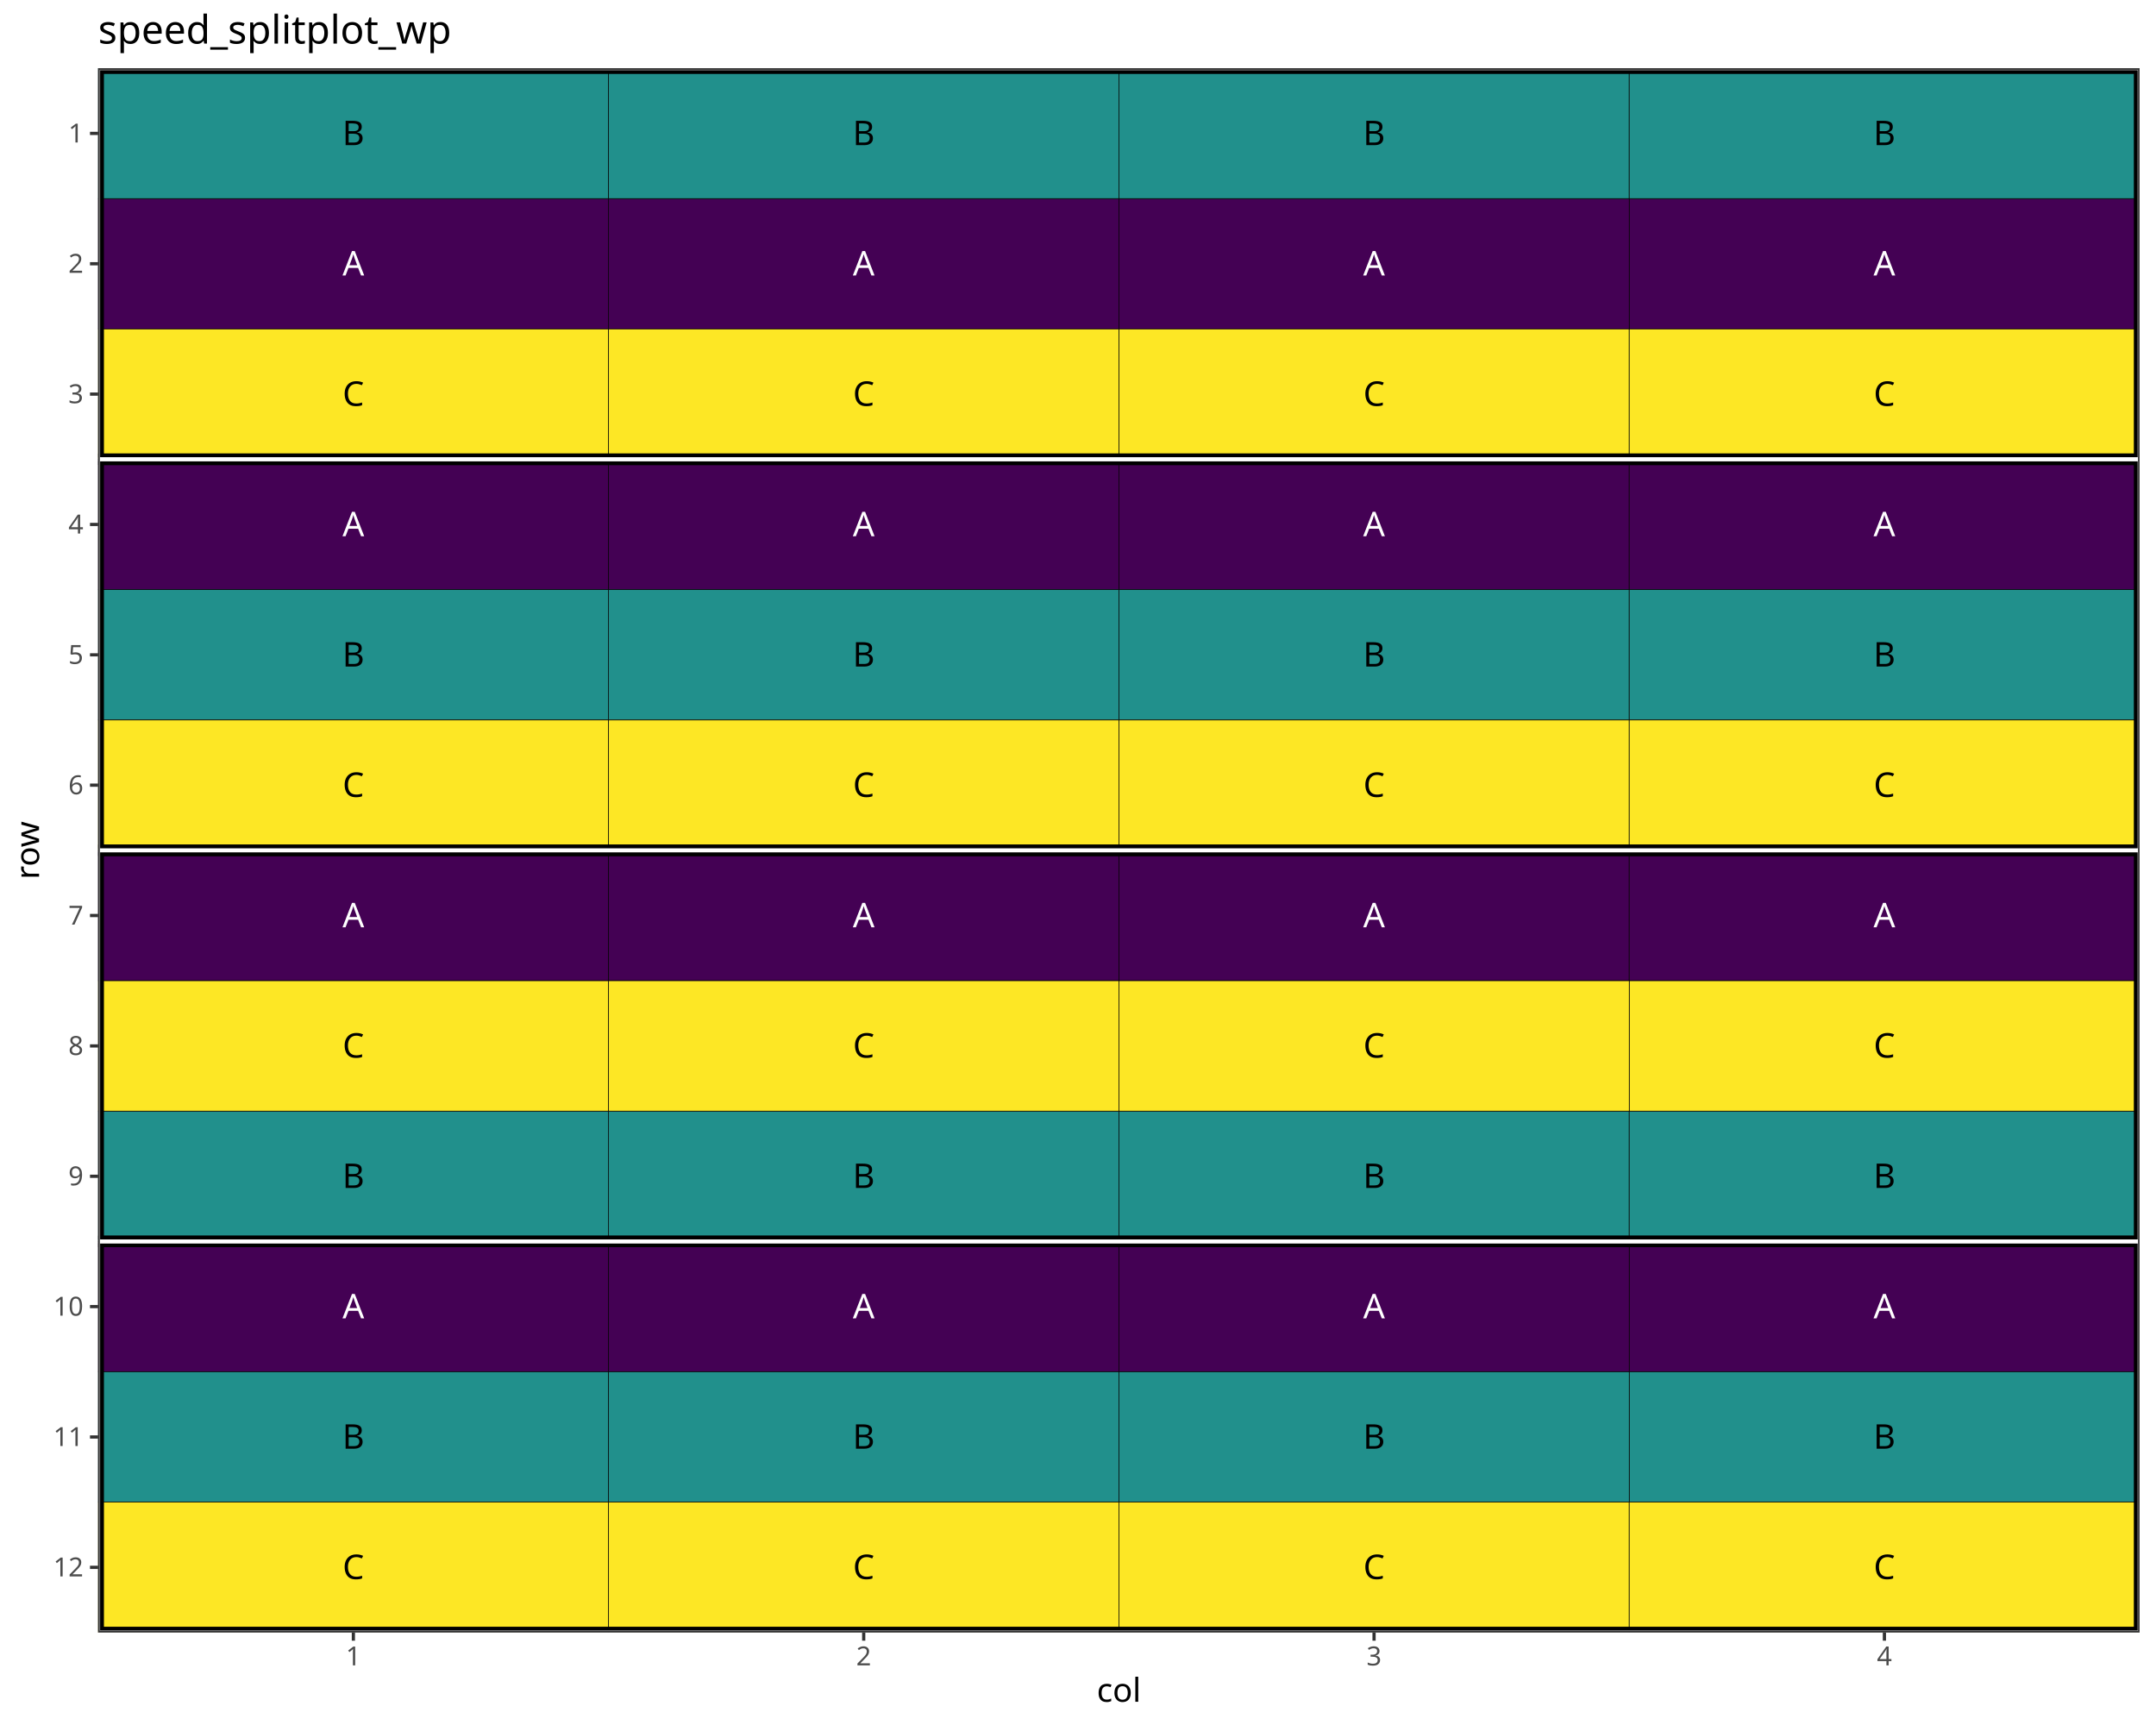
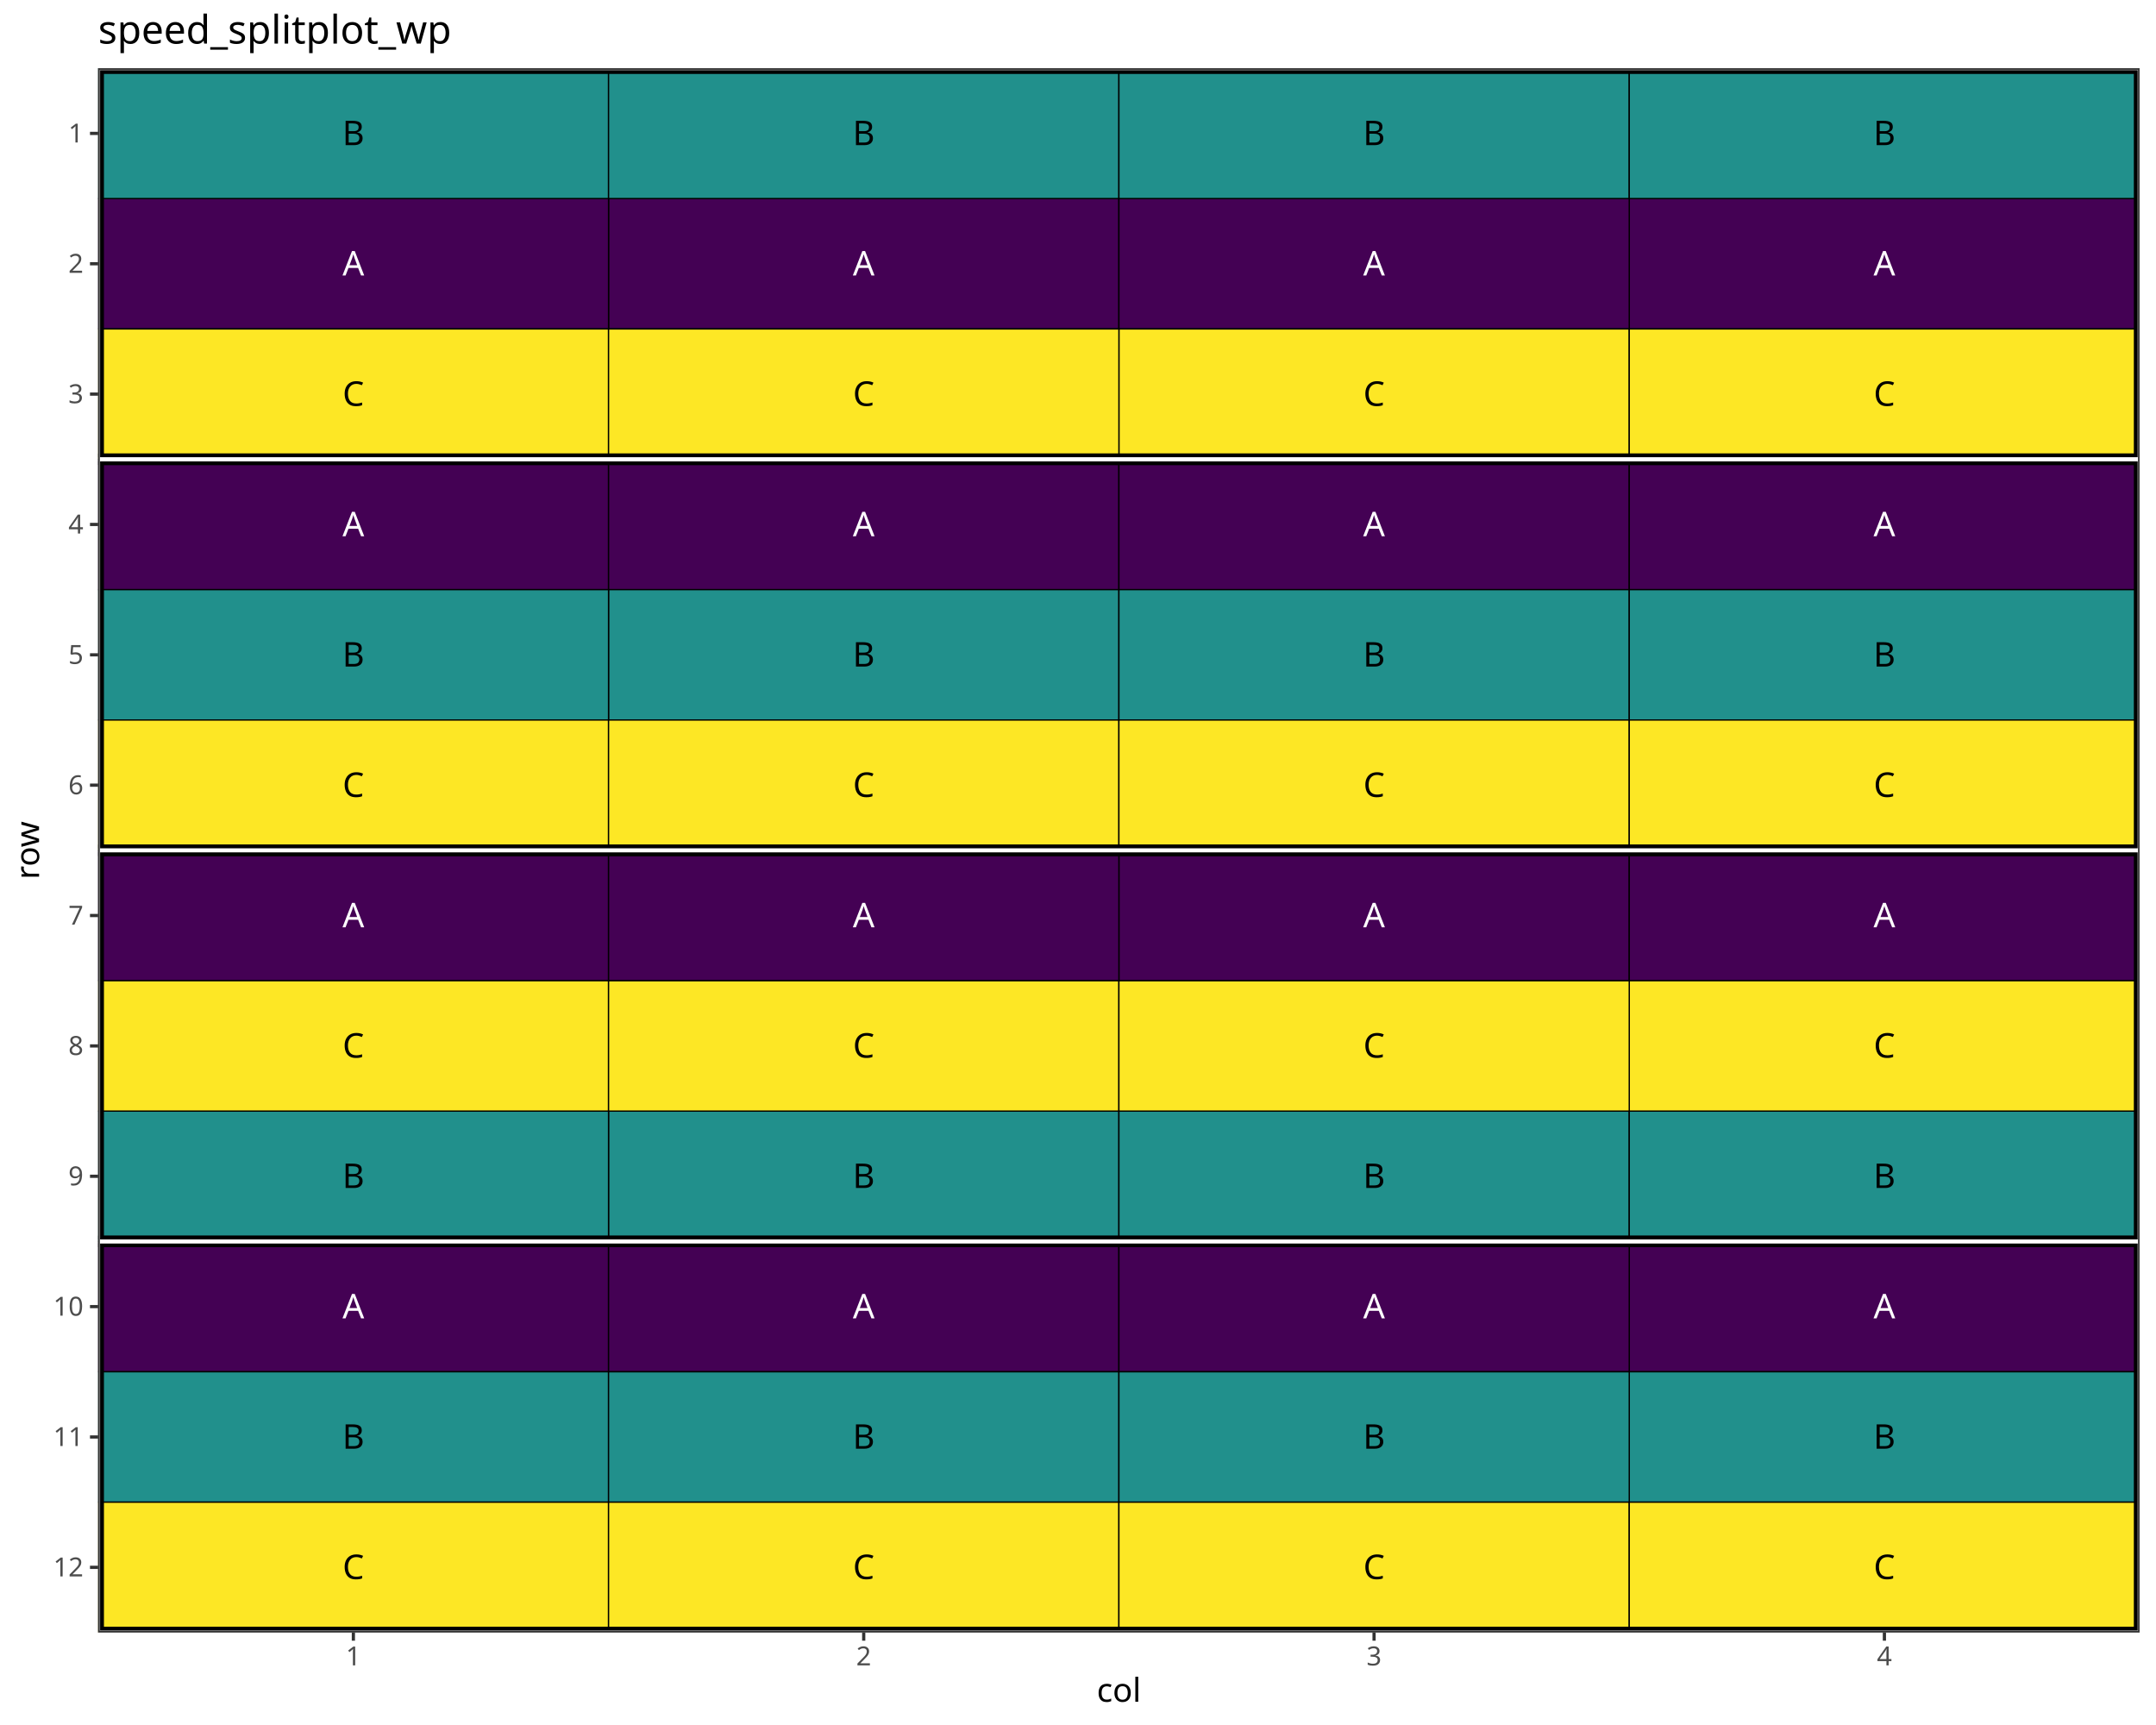
<svg xmlns="http://www.w3.org/2000/svg" class="svglite" data-engine-version="2.0" width="720.00pt" height="576.00pt" viewBox="0 0 720.00 576.00">
  <defs>
    <style type="text/css">
    .svglite line, .svglite polyline, .svglite polygon, .svglite path, .svglite rect, .svglite circle {
      fill: none;
      stroke: #000000;
      stroke-linecap: round;
      stroke-linejoin: round;
      stroke-miterlimit: 10.00;
    }
  </style>
  </defs>
  <rect width="100%" height="100%" style="stroke: none; fill: #FFFFFF;" />
  <defs>
    <clipPath id="cpMC4wMHw3MjAuMDB8MC4wMHw1NzYuMDA=">
      <rect x="0.00" y="0.00" width="720.00" height="576.00" />
    </clipPath>
  </defs>
  <g clip-path="url(#cpMC4wMHw3MjAuMDB8MC4wMHw1NzYuMDA=)">
    <rect x="0.00" y="0.00" width="720.00" height="576.00" style="stroke-width: 1.07; stroke: #FFFFFF; fill: #FFFFFF;" />
  </g>
  <defs>
    <clipPath id="cpMzIuNzl8NzE0LjUyfDIyLjc4fDU0NS4xMQ==">
      <rect x="32.79" y="22.78" width="681.73" height="522.33" />
    </clipPath>
  </defs>
  <g clip-path="url(#cpMzIuNzl8NzE0LjUyfDIyLjc4fDU0NS4xMQ==)">
    <rect x="32.79" y="22.78" width="681.73" height="522.33" style="stroke-width: 1.07; stroke: none; fill: #FFFFFF;" />
    <polyline points="32.79,22.78 714.52,22.78 " style="stroke-width: 0.53; stroke: #EBEBEB; stroke-linecap: butt;" />
    <polyline points="32.79,66.31 714.52,66.31 " style="stroke-width: 0.53; stroke: #EBEBEB; stroke-linecap: butt;" />
    <polyline points="32.79,109.84 714.52,109.84 " style="stroke-width: 0.53; stroke: #EBEBEB; stroke-linecap: butt;" />
    <polyline points="32.79,153.37 714.52,153.37 " style="stroke-width: 0.53; stroke: #EBEBEB; stroke-linecap: butt;" />
    <polyline points="32.79,196.89 714.52,196.89 " style="stroke-width: 0.53; stroke: #EBEBEB; stroke-linecap: butt;" />
    <polyline points="32.79,240.42 714.52,240.42 " style="stroke-width: 0.53; stroke: #EBEBEB; stroke-linecap: butt;" />
    <polyline points="32.79,283.95 714.52,283.95 " style="stroke-width: 0.53; stroke: #EBEBEB; stroke-linecap: butt;" />
    <polyline points="32.79,327.48 714.52,327.48 " style="stroke-width: 0.53; stroke: #EBEBEB; stroke-linecap: butt;" />
    <polyline points="32.79,371.00 714.52,371.00 " style="stroke-width: 0.53; stroke: #EBEBEB; stroke-linecap: butt;" />
    <polyline points="32.79,414.53 714.52,414.53 " style="stroke-width: 0.53; stroke: #EBEBEB; stroke-linecap: butt;" />
    <polyline points="32.79,458.06 714.52,458.06 " style="stroke-width: 0.53; stroke: #EBEBEB; stroke-linecap: butt;" />
    <polyline points="32.79,501.59 714.52,501.59 " style="stroke-width: 0.53; stroke: #EBEBEB; stroke-linecap: butt;" />
    <polyline points="32.79,545.11 714.52,545.11 " style="stroke-width: 0.53; stroke: #EBEBEB; stroke-linecap: butt;" />
    <polyline points="32.79,545.11 32.79,22.78 " style="stroke-width: 0.53; stroke: #EBEBEB; stroke-linecap: butt;" />
    <polyline points="203.23,545.11 203.23,22.78 " style="stroke-width: 0.53; stroke: #EBEBEB; stroke-linecap: butt;" />
    <polyline points="373.66,545.11 373.66,22.78 " style="stroke-width: 0.53; stroke: #EBEBEB; stroke-linecap: butt;" />
    <polyline points="544.09,545.11 544.09,22.78 " style="stroke-width: 0.53; stroke: #EBEBEB; stroke-linecap: butt;" />
    <polyline points="714.52,545.11 714.52,22.78 " style="stroke-width: 0.53; stroke: #EBEBEB; stroke-linecap: butt;" />
    <polyline points="32.79,44.55 714.52,44.55 " style="stroke-width: 1.07; stroke: #EBEBEB; stroke-linecap: butt;" />
    <polyline points="32.79,88.07 714.52,88.07 " style="stroke-width: 1.07; stroke: #EBEBEB; stroke-linecap: butt;" />
    <polyline points="32.79,131.60 714.52,131.60 " style="stroke-width: 1.07; stroke: #EBEBEB; stroke-linecap: butt;" />
    <polyline points="32.79,175.13 714.52,175.13 " style="stroke-width: 1.07; stroke: #EBEBEB; stroke-linecap: butt;" />
    <polyline points="32.79,218.66 714.52,218.66 " style="stroke-width: 1.07; stroke: #EBEBEB; stroke-linecap: butt;" />
    <polyline points="32.79,262.18 714.52,262.18 " style="stroke-width: 1.07; stroke: #EBEBEB; stroke-linecap: butt;" />
    <polyline points="32.79,305.71 714.52,305.71 " style="stroke-width: 1.07; stroke: #EBEBEB; stroke-linecap: butt;" />
    <polyline points="32.79,349.24 714.52,349.24 " style="stroke-width: 1.07; stroke: #EBEBEB; stroke-linecap: butt;" />
    <polyline points="32.79,392.77 714.52,392.77 " style="stroke-width: 1.07; stroke: #EBEBEB; stroke-linecap: butt;" />
    <polyline points="32.79,436.29 714.52,436.29 " style="stroke-width: 1.07; stroke: #EBEBEB; stroke-linecap: butt;" />
    <polyline points="32.79,479.82 714.52,479.82 " style="stroke-width: 1.07; stroke: #EBEBEB; stroke-linecap: butt;" />
    <polyline points="32.79,523.35 714.52,523.35 " style="stroke-width: 1.07; stroke: #EBEBEB; stroke-linecap: butt;" />
    <polyline points="118.01,545.11 118.01,22.78 " style="stroke-width: 1.07; stroke: #EBEBEB; stroke-linecap: butt;" />
    <polyline points="288.44,545.11 288.44,22.78 " style="stroke-width: 1.07; stroke: #EBEBEB; stroke-linecap: butt;" />
    <polyline points="458.87,545.11 458.87,22.78 " style="stroke-width: 1.07; stroke: #EBEBEB; stroke-linecap: butt;" />
    <polyline points="629.30,545.11 629.30,22.78 " style="stroke-width: 1.07; stroke: #EBEBEB; stroke-linecap: butt;" />
-     <rect x="32.79" y="414.53" width="170.43" height="43.53" style="stroke-width: 0.21; stroke-linecap: butt; stroke-linejoin: miter; fill: #440154;" />
-     <rect x="32.79" y="153.37" width="170.43" height="43.53" style="stroke-width: 0.21; stroke-linecap: butt; stroke-linejoin: miter; fill: #440154;" />
-     <rect x="203.23" y="66.31" width="170.43" height="43.53" style="stroke-width: 0.21; stroke-linecap: butt; stroke-linejoin: miter; fill: #440154;" />
-     <rect x="32.79" y="283.95" width="170.43" height="43.53" style="stroke-width: 0.21; stroke-linecap: butt; stroke-linejoin: miter; fill: #440154;" />
-     <rect x="544.09" y="66.31" width="170.43" height="43.53" style="stroke-width: 0.21; stroke-linecap: butt; stroke-linejoin: miter; fill: #440154;" />
-     <rect x="203.23" y="153.37" width="170.43" height="43.53" style="stroke-width: 0.21; stroke-linecap: butt; stroke-linejoin: miter; fill: #440154;" />
-     <rect x="373.66" y="283.95" width="170.43" height="43.53" style="stroke-width: 0.21; stroke-linecap: butt; stroke-linejoin: miter; fill: #440154;" />
-     <rect x="373.66" y="153.37" width="170.43" height="43.53" style="stroke-width: 0.21; stroke-linecap: butt; stroke-linejoin: miter; fill: #440154;" />
-     <rect x="203.23" y="414.53" width="170.43" height="43.53" style="stroke-width: 0.21; stroke-linecap: butt; stroke-linejoin: miter; fill: #440154;" />
-     <rect x="203.23" y="283.95" width="170.43" height="43.53" style="stroke-width: 0.21; stroke-linecap: butt; stroke-linejoin: miter; fill: #440154;" />
-     <rect x="32.79" y="66.31" width="170.43" height="43.53" style="stroke-width: 0.21; stroke-linecap: butt; stroke-linejoin: miter; fill: #440154;" />
-     <rect x="544.09" y="414.53" width="170.43" height="43.53" style="stroke-width: 0.21; stroke-linecap: butt; stroke-linejoin: miter; fill: #440154;" />
-     <rect x="544.09" y="153.37" width="170.43" height="43.53" style="stroke-width: 0.21; stroke-linecap: butt; stroke-linejoin: miter; fill: #440154;" />
-     <rect x="373.66" y="414.53" width="170.43" height="43.53" style="stroke-width: 0.21; stroke-linecap: butt; stroke-linejoin: miter; fill: #440154;" />
-     <rect x="373.66" y="66.31" width="170.43" height="43.53" style="stroke-width: 0.21; stroke-linecap: butt; stroke-linejoin: miter; fill: #440154;" />
-     <rect x="544.09" y="283.95" width="170.43" height="43.53" style="stroke-width: 0.21; stroke-linecap: butt; stroke-linejoin: miter; fill: #440154;" />
-     <rect x="32.79" y="22.78" width="170.43" height="43.53" style="stroke-width: 0.21; stroke-linecap: butt; stroke-linejoin: miter; fill: #21908C;" />
-     <rect x="203.23" y="22.78" width="170.43" height="43.53" style="stroke-width: 0.21; stroke-linecap: butt; stroke-linejoin: miter; fill: #21908C;" />
-     <rect x="373.66" y="22.78" width="170.43" height="43.53" style="stroke-width: 0.21; stroke-linecap: butt; stroke-linejoin: miter; fill: #21908C;" />
-     <rect x="544.09" y="22.78" width="170.43" height="43.53" style="stroke-width: 0.21; stroke-linecap: butt; stroke-linejoin: miter; fill: #21908C;" />
-     <rect x="203.23" y="196.89" width="170.43" height="43.53" style="stroke-width: 0.21; stroke-linecap: butt; stroke-linejoin: miter; fill: #21908C;" />
-     <rect x="373.66" y="196.89" width="170.43" height="43.53" style="stroke-width: 0.21; stroke-linecap: butt; stroke-linejoin: miter; fill: #21908C;" />
-     <rect x="544.09" y="196.89" width="170.43" height="43.53" style="stroke-width: 0.21; stroke-linecap: butt; stroke-linejoin: miter; fill: #21908C;" />
-     <rect x="203.23" y="371.00" width="170.43" height="43.53" style="stroke-width: 0.21; stroke-linecap: butt; stroke-linejoin: miter; fill: #21908C;" />
-     <rect x="373.66" y="371.00" width="170.43" height="43.53" style="stroke-width: 0.21; stroke-linecap: butt; stroke-linejoin: miter; fill: #21908C;" />
-     <rect x="544.09" y="371.00" width="170.43" height="43.53" style="stroke-width: 0.21; stroke-linecap: butt; stroke-linejoin: miter; fill: #21908C;" />
-     <rect x="32.79" y="458.06" width="170.43" height="43.53" style="stroke-width: 0.21; stroke-linecap: butt; stroke-linejoin: miter; fill: #21908C;" />
-     <rect x="203.23" y="458.06" width="170.43" height="43.53" style="stroke-width: 0.21; stroke-linecap: butt; stroke-linejoin: miter; fill: #21908C;" />
-     <rect x="32.79" y="196.89" width="170.43" height="43.53" style="stroke-width: 0.21; stroke-linecap: butt; stroke-linejoin: miter; fill: #21908C;" />
-     <rect x="544.09" y="458.06" width="170.43" height="43.53" style="stroke-width: 0.21; stroke-linecap: butt; stroke-linejoin: miter; fill: #21908C;" />
-     <rect x="32.79" y="371.00" width="170.43" height="43.53" style="stroke-width: 0.21; stroke-linecap: butt; stroke-linejoin: miter; fill: #21908C;" />
-     <rect x="373.66" y="458.06" width="170.43" height="43.53" style="stroke-width: 0.21; stroke-linecap: butt; stroke-linejoin: miter; fill: #21908C;" />
-     <rect x="32.79" y="109.84" width="170.43" height="43.53" style="stroke-width: 0.21; stroke-linecap: butt; stroke-linejoin: miter; fill: #FDE725;" />
-     <rect x="373.66" y="109.84" width="170.43" height="43.53" style="stroke-width: 0.21; stroke-linecap: butt; stroke-linejoin: miter; fill: #FDE725;" />
-     <rect x="32.79" y="240.42" width="170.43" height="43.53" style="stroke-width: 0.21; stroke-linecap: butt; stroke-linejoin: miter; fill: #FDE725;" />
-     <rect x="203.23" y="109.84" width="170.43" height="43.53" style="stroke-width: 0.21; stroke-linecap: butt; stroke-linejoin: miter; fill: #FDE725;" />
-     <rect x="544.09" y="327.48" width="170.43" height="43.53" style="stroke-width: 0.21; stroke-linecap: butt; stroke-linejoin: miter; fill: #FDE725;" />
-     <rect x="544.09" y="109.84" width="170.43" height="43.53" style="stroke-width: 0.21; stroke-linecap: butt; stroke-linejoin: miter; fill: #FDE725;" />
-     <rect x="203.23" y="240.42" width="170.43" height="43.53" style="stroke-width: 0.21; stroke-linecap: butt; stroke-linejoin: miter; fill: #FDE725;" />
-     <rect x="373.66" y="240.42" width="170.43" height="43.53" style="stroke-width: 0.21; stroke-linecap: butt; stroke-linejoin: miter; fill: #FDE725;" />
-     <rect x="544.09" y="240.42" width="170.43" height="43.53" style="stroke-width: 0.21; stroke-linecap: butt; stroke-linejoin: miter; fill: #FDE725;" />
-     <rect x="32.79" y="327.48" width="170.43" height="43.53" style="stroke-width: 0.21; stroke-linecap: butt; stroke-linejoin: miter; fill: #FDE725;" />
-     <rect x="203.23" y="327.48" width="170.43" height="43.53" style="stroke-width: 0.21; stroke-linecap: butt; stroke-linejoin: miter; fill: #FDE725;" />
-     <rect x="373.66" y="327.48" width="170.43" height="43.53" style="stroke-width: 0.21; stroke-linecap: butt; stroke-linejoin: miter; fill: #FDE725;" />
-     <rect x="32.79" y="501.59" width="170.43" height="43.53" style="stroke-width: 0.21; stroke-linecap: butt; stroke-linejoin: miter; fill: #FDE725;" />
-     <rect x="203.23" y="501.59" width="170.43" height="43.53" style="stroke-width: 0.21; stroke-linecap: butt; stroke-linejoin: miter; fill: #FDE725;" />
-     <rect x="373.66" y="501.59" width="170.43" height="43.53" style="stroke-width: 0.21; stroke-linecap: butt; stroke-linejoin: miter; fill: #FDE725;" />
-     <rect x="544.09" y="501.59" width="170.43" height="43.53" style="stroke-width: 0.21; stroke-linecap: butt; stroke-linejoin: miter; fill: #FDE725;" />
+     <rect x="32.79" y="414.53" width="170.43" height="43.53" style="stroke-width: 0.43; stroke-linecap: butt; stroke-linejoin: miter; fill: #440154;" />
+     <rect x="32.79" y="153.37" width="170.43" height="43.53" style="stroke-width: 0.43; stroke-linecap: butt; stroke-linejoin: miter; fill: #440154;" />
+     <rect x="203.23" y="66.31" width="170.43" height="43.53" style="stroke-width: 0.43; stroke-linecap: butt; stroke-linejoin: miter; fill: #440154;" />
+     <rect x="32.79" y="283.95" width="170.43" height="43.53" style="stroke-width: 0.43; stroke-linecap: butt; stroke-linejoin: miter; fill: #440154;" />
+     <rect x="544.09" y="66.31" width="170.43" height="43.53" style="stroke-width: 0.43; stroke-linecap: butt; stroke-linejoin: miter; fill: #440154;" />
+     <rect x="203.23" y="153.37" width="170.43" height="43.53" style="stroke-width: 0.43; stroke-linecap: butt; stroke-linejoin: miter; fill: #440154;" />
+     <rect x="373.66" y="283.95" width="170.43" height="43.53" style="stroke-width: 0.43; stroke-linecap: butt; stroke-linejoin: miter; fill: #440154;" />
+     <rect x="373.66" y="153.37" width="170.43" height="43.53" style="stroke-width: 0.43; stroke-linecap: butt; stroke-linejoin: miter; fill: #440154;" />
+     <rect x="203.23" y="414.53" width="170.43" height="43.53" style="stroke-width: 0.43; stroke-linecap: butt; stroke-linejoin: miter; fill: #440154;" />
+     <rect x="203.23" y="283.95" width="170.43" height="43.53" style="stroke-width: 0.43; stroke-linecap: butt; stroke-linejoin: miter; fill: #440154;" />
+     <rect x="32.79" y="66.31" width="170.43" height="43.53" style="stroke-width: 0.43; stroke-linecap: butt; stroke-linejoin: miter; fill: #440154;" />
+     <rect x="544.09" y="414.53" width="170.43" height="43.53" style="stroke-width: 0.43; stroke-linecap: butt; stroke-linejoin: miter; fill: #440154;" />
+     <rect x="544.09" y="153.37" width="170.43" height="43.53" style="stroke-width: 0.43; stroke-linecap: butt; stroke-linejoin: miter; fill: #440154;" />
+     <rect x="373.66" y="414.53" width="170.43" height="43.53" style="stroke-width: 0.43; stroke-linecap: butt; stroke-linejoin: miter; fill: #440154;" />
+     <rect x="373.66" y="66.31" width="170.43" height="43.53" style="stroke-width: 0.43; stroke-linecap: butt; stroke-linejoin: miter; fill: #440154;" />
+     <rect x="544.09" y="283.95" width="170.43" height="43.53" style="stroke-width: 0.43; stroke-linecap: butt; stroke-linejoin: miter; fill: #440154;" />
+     <rect x="32.79" y="22.78" width="170.43" height="43.53" style="stroke-width: 0.43; stroke-linecap: butt; stroke-linejoin: miter; fill: #21908C;" />
+     <rect x="203.23" y="22.78" width="170.43" height="43.53" style="stroke-width: 0.43; stroke-linecap: butt; stroke-linejoin: miter; fill: #21908C;" />
+     <rect x="373.66" y="22.78" width="170.43" height="43.53" style="stroke-width: 0.43; stroke-linecap: butt; stroke-linejoin: miter; fill: #21908C;" />
+     <rect x="544.09" y="22.78" width="170.43" height="43.53" style="stroke-width: 0.43; stroke-linecap: butt; stroke-linejoin: miter; fill: #21908C;" />
+     <rect x="203.23" y="196.89" width="170.43" height="43.53" style="stroke-width: 0.43; stroke-linecap: butt; stroke-linejoin: miter; fill: #21908C;" />
+     <rect x="373.66" y="196.89" width="170.43" height="43.53" style="stroke-width: 0.43; stroke-linecap: butt; stroke-linejoin: miter; fill: #21908C;" />
+     <rect x="544.09" y="196.89" width="170.43" height="43.53" style="stroke-width: 0.43; stroke-linecap: butt; stroke-linejoin: miter; fill: #21908C;" />
+     <rect x="203.23" y="371.00" width="170.43" height="43.53" style="stroke-width: 0.43; stroke-linecap: butt; stroke-linejoin: miter; fill: #21908C;" />
+     <rect x="373.66" y="371.00" width="170.43" height="43.53" style="stroke-width: 0.43; stroke-linecap: butt; stroke-linejoin: miter; fill: #21908C;" />
+     <rect x="544.09" y="371.00" width="170.43" height="43.53" style="stroke-width: 0.43; stroke-linecap: butt; stroke-linejoin: miter; fill: #21908C;" />
+     <rect x="32.79" y="458.06" width="170.43" height="43.53" style="stroke-width: 0.43; stroke-linecap: butt; stroke-linejoin: miter; fill: #21908C;" />
+     <rect x="203.23" y="458.06" width="170.43" height="43.53" style="stroke-width: 0.43; stroke-linecap: butt; stroke-linejoin: miter; fill: #21908C;" />
+     <rect x="32.79" y="196.89" width="170.43" height="43.53" style="stroke-width: 0.43; stroke-linecap: butt; stroke-linejoin: miter; fill: #21908C;" />
+     <rect x="544.09" y="458.06" width="170.43" height="43.53" style="stroke-width: 0.43; stroke-linecap: butt; stroke-linejoin: miter; fill: #21908C;" />
+     <rect x="32.79" y="371.00" width="170.43" height="43.53" style="stroke-width: 0.43; stroke-linecap: butt; stroke-linejoin: miter; fill: #21908C;" />
+     <rect x="373.66" y="458.06" width="170.43" height="43.53" style="stroke-width: 0.43; stroke-linecap: butt; stroke-linejoin: miter; fill: #21908C;" />
+     <rect x="32.79" y="109.84" width="170.43" height="43.53" style="stroke-width: 0.43; stroke-linecap: butt; stroke-linejoin: miter; fill: #FDE725;" />
+     <rect x="373.66" y="109.84" width="170.43" height="43.53" style="stroke-width: 0.43; stroke-linecap: butt; stroke-linejoin: miter; fill: #FDE725;" />
+     <rect x="32.79" y="240.42" width="170.43" height="43.53" style="stroke-width: 0.43; stroke-linecap: butt; stroke-linejoin: miter; fill: #FDE725;" />
+     <rect x="203.23" y="109.84" width="170.43" height="43.53" style="stroke-width: 0.43; stroke-linecap: butt; stroke-linejoin: miter; fill: #FDE725;" />
+     <rect x="544.09" y="327.48" width="170.43" height="43.53" style="stroke-width: 0.43; stroke-linecap: butt; stroke-linejoin: miter; fill: #FDE725;" />
+     <rect x="544.09" y="109.84" width="170.43" height="43.53" style="stroke-width: 0.43; stroke-linecap: butt; stroke-linejoin: miter; fill: #FDE725;" />
+     <rect x="203.23" y="240.42" width="170.43" height="43.53" style="stroke-width: 0.43; stroke-linecap: butt; stroke-linejoin: miter; fill: #FDE725;" />
+     <rect x="373.66" y="240.42" width="170.43" height="43.53" style="stroke-width: 0.43; stroke-linecap: butt; stroke-linejoin: miter; fill: #FDE725;" />
+     <rect x="544.09" y="240.42" width="170.43" height="43.53" style="stroke-width: 0.43; stroke-linecap: butt; stroke-linejoin: miter; fill: #FDE725;" />
+     <rect x="32.79" y="327.48" width="170.43" height="43.53" style="stroke-width: 0.43; stroke-linecap: butt; stroke-linejoin: miter; fill: #FDE725;" />
+     <rect x="203.23" y="327.48" width="170.43" height="43.53" style="stroke-width: 0.43; stroke-linecap: butt; stroke-linejoin: miter; fill: #FDE725;" />
+     <rect x="373.66" y="327.48" width="170.43" height="43.53" style="stroke-width: 0.43; stroke-linecap: butt; stroke-linejoin: miter; fill: #FDE725;" />
+     <rect x="32.79" y="501.59" width="170.43" height="43.53" style="stroke-width: 0.43; stroke-linecap: butt; stroke-linejoin: miter; fill: #FDE725;" />
+     <rect x="203.23" y="501.59" width="170.43" height="43.53" style="stroke-width: 0.43; stroke-linecap: butt; stroke-linejoin: miter; fill: #FDE725;" />
+     <rect x="373.66" y="501.59" width="170.43" height="43.53" style="stroke-width: 0.43; stroke-linecap: butt; stroke-linejoin: miter; fill: #FDE725;" />
+     <rect x="544.09" y="501.59" width="170.43" height="43.53" style="stroke-width: 0.43; stroke-linecap: butt; stroke-linejoin: miter; fill: #FDE725;" />
    <text x="118.01" y="440.21" text-anchor="middle" style="font-size: 11.38px; fill: #FFFFFF; font-family: sans;" textLength="7.59px" lengthAdjust="spacingAndGlyphs">A</text>
    <text x="118.01" y="179.05" text-anchor="middle" style="font-size: 11.38px; fill: #FFFFFF; font-family: sans;" textLength="7.59px" lengthAdjust="spacingAndGlyphs">A</text>
    <text x="288.44" y="91.99" text-anchor="middle" style="font-size: 11.38px; fill: #FFFFFF; font-family: sans;" textLength="7.59px" lengthAdjust="spacingAndGlyphs">A</text>
    <text x="118.01" y="309.63" text-anchor="middle" style="font-size: 11.38px; fill: #FFFFFF; font-family: sans;" textLength="7.59px" lengthAdjust="spacingAndGlyphs">A</text>
    <text x="629.30" y="91.99" text-anchor="middle" style="font-size: 11.38px; fill: #FFFFFF; font-family: sans;" textLength="7.59px" lengthAdjust="spacingAndGlyphs">A</text>
    <text x="288.44" y="179.05" text-anchor="middle" style="font-size: 11.38px; fill: #FFFFFF; font-family: sans;" textLength="7.59px" lengthAdjust="spacingAndGlyphs">A</text>
    <text x="458.87" y="309.63" text-anchor="middle" style="font-size: 11.38px; fill: #FFFFFF; font-family: sans;" textLength="7.59px" lengthAdjust="spacingAndGlyphs">A</text>
    <text x="458.87" y="179.05" text-anchor="middle" style="font-size: 11.38px; fill: #FFFFFF; font-family: sans;" textLength="7.59px" lengthAdjust="spacingAndGlyphs">A</text>
    <text x="288.44" y="440.21" text-anchor="middle" style="font-size: 11.38px; fill: #FFFFFF; font-family: sans;" textLength="7.59px" lengthAdjust="spacingAndGlyphs">A</text>
    <text x="288.44" y="309.63" text-anchor="middle" style="font-size: 11.38px; fill: #FFFFFF; font-family: sans;" textLength="7.59px" lengthAdjust="spacingAndGlyphs">A</text>
    <text x="118.01" y="91.99" text-anchor="middle" style="font-size: 11.38px; fill: #FFFFFF; font-family: sans;" textLength="7.59px" lengthAdjust="spacingAndGlyphs">A</text>
    <text x="629.30" y="440.21" text-anchor="middle" style="font-size: 11.38px; fill: #FFFFFF; font-family: sans;" textLength="7.59px" lengthAdjust="spacingAndGlyphs">A</text>
    <text x="629.30" y="179.05" text-anchor="middle" style="font-size: 11.38px; fill: #FFFFFF; font-family: sans;" textLength="7.59px" lengthAdjust="spacingAndGlyphs">A</text>
    <text x="458.87" y="440.21" text-anchor="middle" style="font-size: 11.38px; fill: #FFFFFF; font-family: sans;" textLength="7.59px" lengthAdjust="spacingAndGlyphs">A</text>
    <text x="458.87" y="91.99" text-anchor="middle" style="font-size: 11.38px; fill: #FFFFFF; font-family: sans;" textLength="7.59px" lengthAdjust="spacingAndGlyphs">A</text>
    <text x="629.30" y="309.63" text-anchor="middle" style="font-size: 11.38px; fill: #FFFFFF; font-family: sans;" textLength="7.59px" lengthAdjust="spacingAndGlyphs">A</text>
    <text x="118.01" y="48.46" text-anchor="middle" style="font-size: 11.38px; font-family: sans;" textLength="7.59px" lengthAdjust="spacingAndGlyphs">B</text>
    <text x="288.44" y="48.46" text-anchor="middle" style="font-size: 11.38px; font-family: sans;" textLength="7.59px" lengthAdjust="spacingAndGlyphs">B</text>
    <text x="458.87" y="48.46" text-anchor="middle" style="font-size: 11.38px; font-family: sans;" textLength="7.59px" lengthAdjust="spacingAndGlyphs">B</text>
    <text x="629.30" y="48.46" text-anchor="middle" style="font-size: 11.38px; font-family: sans;" textLength="7.59px" lengthAdjust="spacingAndGlyphs">B</text>
    <text x="288.44" y="222.57" text-anchor="middle" style="font-size: 11.38px; font-family: sans;" textLength="7.59px" lengthAdjust="spacingAndGlyphs">B</text>
    <text x="458.87" y="222.57" text-anchor="middle" style="font-size: 11.38px; font-family: sans;" textLength="7.59px" lengthAdjust="spacingAndGlyphs">B</text>
    <text x="629.30" y="222.57" text-anchor="middle" style="font-size: 11.38px; font-family: sans;" textLength="7.59px" lengthAdjust="spacingAndGlyphs">B</text>
    <text x="288.44" y="396.68" text-anchor="middle" style="font-size: 11.38px; font-family: sans;" textLength="7.59px" lengthAdjust="spacingAndGlyphs">B</text>
    <text x="458.87" y="396.68" text-anchor="middle" style="font-size: 11.38px; font-family: sans;" textLength="7.59px" lengthAdjust="spacingAndGlyphs">B</text>
    <text x="629.30" y="396.68" text-anchor="middle" style="font-size: 11.38px; font-family: sans;" textLength="7.59px" lengthAdjust="spacingAndGlyphs">B</text>
    <text x="118.01" y="483.74" text-anchor="middle" style="font-size: 11.38px; font-family: sans;" textLength="7.59px" lengthAdjust="spacingAndGlyphs">B</text>
    <text x="288.44" y="483.74" text-anchor="middle" style="font-size: 11.38px; font-family: sans;" textLength="7.59px" lengthAdjust="spacingAndGlyphs">B</text>
    <text x="118.01" y="222.57" text-anchor="middle" style="font-size: 11.38px; font-family: sans;" textLength="7.59px" lengthAdjust="spacingAndGlyphs">B</text>
    <text x="629.30" y="483.74" text-anchor="middle" style="font-size: 11.38px; font-family: sans;" textLength="7.59px" lengthAdjust="spacingAndGlyphs">B</text>
    <text x="118.01" y="396.68" text-anchor="middle" style="font-size: 11.38px; font-family: sans;" textLength="7.59px" lengthAdjust="spacingAndGlyphs">B</text>
    <text x="458.87" y="483.74" text-anchor="middle" style="font-size: 11.38px; font-family: sans;" textLength="7.59px" lengthAdjust="spacingAndGlyphs">B</text>
    <text x="118.01" y="135.52" text-anchor="middle" style="font-size: 11.38px; font-family: sans;" textLength="8.22px" lengthAdjust="spacingAndGlyphs">C</text>
    <text x="458.87" y="135.52" text-anchor="middle" style="font-size: 11.38px; font-family: sans;" textLength="8.22px" lengthAdjust="spacingAndGlyphs">C</text>
    <text x="118.01" y="266.10" text-anchor="middle" style="font-size: 11.38px; font-family: sans;" textLength="8.22px" lengthAdjust="spacingAndGlyphs">C</text>
    <text x="288.44" y="135.52" text-anchor="middle" style="font-size: 11.38px; font-family: sans;" textLength="8.22px" lengthAdjust="spacingAndGlyphs">C</text>
    <text x="629.30" y="353.16" text-anchor="middle" style="font-size: 11.38px; font-family: sans;" textLength="8.22px" lengthAdjust="spacingAndGlyphs">C</text>
    <text x="629.30" y="135.52" text-anchor="middle" style="font-size: 11.38px; font-family: sans;" textLength="8.22px" lengthAdjust="spacingAndGlyphs">C</text>
    <text x="288.44" y="266.10" text-anchor="middle" style="font-size: 11.38px; font-family: sans;" textLength="8.22px" lengthAdjust="spacingAndGlyphs">C</text>
    <text x="458.87" y="266.10" text-anchor="middle" style="font-size: 11.38px; font-family: sans;" textLength="8.22px" lengthAdjust="spacingAndGlyphs">C</text>
    <text x="629.30" y="266.10" text-anchor="middle" style="font-size: 11.38px; font-family: sans;" textLength="8.22px" lengthAdjust="spacingAndGlyphs">C</text>
    <text x="118.01" y="353.16" text-anchor="middle" style="font-size: 11.38px; font-family: sans;" textLength="8.22px" lengthAdjust="spacingAndGlyphs">C</text>
    <text x="288.44" y="353.16" text-anchor="middle" style="font-size: 11.38px; font-family: sans;" textLength="8.22px" lengthAdjust="spacingAndGlyphs">C</text>
    <text x="458.87" y="353.16" text-anchor="middle" style="font-size: 11.38px; font-family: sans;" textLength="8.22px" lengthAdjust="spacingAndGlyphs">C</text>
    <text x="118.01" y="527.27" text-anchor="middle" style="font-size: 11.38px; font-family: sans;" textLength="8.22px" lengthAdjust="spacingAndGlyphs">C</text>
    <text x="288.44" y="527.27" text-anchor="middle" style="font-size: 11.38px; font-family: sans;" textLength="8.22px" lengthAdjust="spacingAndGlyphs">C</text>
    <text x="458.87" y="527.27" text-anchor="middle" style="font-size: 11.38px; font-family: sans;" textLength="8.22px" lengthAdjust="spacingAndGlyphs">C</text>
    <text x="629.30" y="527.27" text-anchor="middle" style="font-size: 11.38px; font-family: sans;" textLength="8.22px" lengthAdjust="spacingAndGlyphs">C</text>
    <rect x="32.79" y="22.78" width="681.73" height="130.58" style="stroke-width: 3.84; stroke-linecap: butt; stroke-linejoin: miter;" />
    <rect x="32.79" y="153.37" width="681.73" height="130.58" style="stroke-width: 3.84; stroke-linecap: butt; stroke-linejoin: miter;" />
    <rect x="32.79" y="283.95" width="681.73" height="130.58" style="stroke-width: 3.84; stroke-linecap: butt; stroke-linejoin: miter;" />
    <rect x="32.79" y="414.53" width="681.73" height="130.58" style="stroke-width: 3.84; stroke-linecap: butt; stroke-linejoin: miter;" />
    <rect x="32.79" y="22.78" width="681.73" height="130.58" style="stroke-width: 1.28; stroke: #FFFFFF; stroke-linecap: butt; stroke-linejoin: miter;" />
    <rect x="32.79" y="153.37" width="681.73" height="130.58" style="stroke-width: 1.28; stroke: #FFFFFF; stroke-linecap: butt; stroke-linejoin: miter;" />
    <rect x="32.79" y="283.95" width="681.73" height="130.58" style="stroke-width: 1.28; stroke: #FFFFFF; stroke-linecap: butt; stroke-linejoin: miter;" />
    <rect x="32.79" y="414.53" width="681.73" height="130.58" style="stroke-width: 1.28; stroke: #FFFFFF; stroke-linecap: butt; stroke-linejoin: miter;" />
    <rect x="32.79" y="22.78" width="681.73" height="522.33" style="stroke-width: 1.07; stroke: #333333;" />
  </g>
  <g clip-path="url(#cpMC4wMHw3MjAuMDB8MC4wMHw1NzYuMDA=)">
    <text x="27.86" y="47.58" text-anchor="end" style="font-size: 8.80px; fill: #4D4D4D; font-family: sans;" textLength="4.89px" lengthAdjust="spacingAndGlyphs">1</text>
    <text x="27.86" y="91.10" text-anchor="end" style="font-size: 8.80px; fill: #4D4D4D; font-family: sans;" textLength="4.89px" lengthAdjust="spacingAndGlyphs">2</text>
    <text x="27.86" y="134.63" text-anchor="end" style="font-size: 8.80px; fill: #4D4D4D; font-family: sans;" textLength="4.89px" lengthAdjust="spacingAndGlyphs">3</text>
    <text x="27.86" y="178.16" text-anchor="end" style="font-size: 8.80px; fill: #4D4D4D; font-family: sans;" textLength="4.89px" lengthAdjust="spacingAndGlyphs">4</text>
    <text x="27.86" y="221.68" text-anchor="end" style="font-size: 8.80px; fill: #4D4D4D; font-family: sans;" textLength="4.89px" lengthAdjust="spacingAndGlyphs">5</text>
    <text x="27.86" y="265.21" text-anchor="end" style="font-size: 8.80px; fill: #4D4D4D; font-family: sans;" textLength="4.89px" lengthAdjust="spacingAndGlyphs">6</text>
    <text x="27.86" y="308.74" text-anchor="end" style="font-size: 8.80px; fill: #4D4D4D; font-family: sans;" textLength="4.89px" lengthAdjust="spacingAndGlyphs">7</text>
    <text x="27.86" y="352.27" text-anchor="end" style="font-size: 8.80px; fill: #4D4D4D; font-family: sans;" textLength="4.89px" lengthAdjust="spacingAndGlyphs">8</text>
    <text x="27.86" y="395.79" text-anchor="end" style="font-size: 8.80px; fill: #4D4D4D; font-family: sans;" textLength="4.89px" lengthAdjust="spacingAndGlyphs">9</text>
    <text x="27.86" y="439.32" text-anchor="end" style="font-size: 8.80px; fill: #4D4D4D; font-family: sans;" textLength="9.79px" lengthAdjust="spacingAndGlyphs">10</text>
    <text x="27.86" y="482.85" text-anchor="end" style="font-size: 8.80px; fill: #4D4D4D; font-family: sans;" textLength="9.79px" lengthAdjust="spacingAndGlyphs">11</text>
    <text x="27.86" y="526.38" text-anchor="end" style="font-size: 8.80px; fill: #4D4D4D; font-family: sans;" textLength="9.79px" lengthAdjust="spacingAndGlyphs">12</text>
    <polyline points="30.05,44.55 32.79,44.55 " style="stroke-width: 1.07; stroke: #333333; stroke-linecap: butt;" />
    <polyline points="30.05,88.07 32.79,88.07 " style="stroke-width: 1.07; stroke: #333333; stroke-linecap: butt;" />
    <polyline points="30.05,131.60 32.79,131.60 " style="stroke-width: 1.07; stroke: #333333; stroke-linecap: butt;" />
    <polyline points="30.05,175.13 32.79,175.13 " style="stroke-width: 1.07; stroke: #333333; stroke-linecap: butt;" />
    <polyline points="30.05,218.66 32.79,218.66 " style="stroke-width: 1.07; stroke: #333333; stroke-linecap: butt;" />
    <polyline points="30.05,262.18 32.79,262.18 " style="stroke-width: 1.07; stroke: #333333; stroke-linecap: butt;" />
    <polyline points="30.05,305.71 32.79,305.71 " style="stroke-width: 1.07; stroke: #333333; stroke-linecap: butt;" />
    <polyline points="30.05,349.24 32.79,349.24 " style="stroke-width: 1.07; stroke: #333333; stroke-linecap: butt;" />
    <polyline points="30.05,392.77 32.79,392.77 " style="stroke-width: 1.07; stroke: #333333; stroke-linecap: butt;" />
    <polyline points="30.05,436.29 32.79,436.29 " style="stroke-width: 1.07; stroke: #333333; stroke-linecap: butt;" />
    <polyline points="30.05,479.82 32.79,479.82 " style="stroke-width: 1.07; stroke: #333333; stroke-linecap: butt;" />
    <polyline points="30.05,523.35 32.79,523.35 " style="stroke-width: 1.07; stroke: #333333; stroke-linecap: butt;" />
    <polyline points="118.01,547.85 118.01,545.11 " style="stroke-width: 1.07; stroke: #333333; stroke-linecap: butt;" />
    <polyline points="288.44,547.85 288.44,545.11 " style="stroke-width: 1.07; stroke: #333333; stroke-linecap: butt;" />
    <polyline points="458.87,547.85 458.87,545.11 " style="stroke-width: 1.07; stroke: #333333; stroke-linecap: butt;" />
    <polyline points="629.30,547.85 629.30,545.11 " style="stroke-width: 1.07; stroke: #333333; stroke-linecap: butt;" />
    <text x="118.01" y="556.10" text-anchor="middle" style="font-size: 8.80px; fill: #4D4D4D; font-family: sans;" textLength="4.89px" lengthAdjust="spacingAndGlyphs">1</text>
    <text x="288.44" y="556.10" text-anchor="middle" style="font-size: 8.80px; fill: #4D4D4D; font-family: sans;" textLength="4.89px" lengthAdjust="spacingAndGlyphs">2</text>
    <text x="458.87" y="556.10" text-anchor="middle" style="font-size: 8.80px; fill: #4D4D4D; font-family: sans;" textLength="4.89px" lengthAdjust="spacingAndGlyphs">3</text>
    <text x="629.30" y="556.10" text-anchor="middle" style="font-size: 8.80px; fill: #4D4D4D; font-family: sans;" textLength="4.89px" lengthAdjust="spacingAndGlyphs">4</text>
    <text x="373.66" y="568.24" text-anchor="middle" style="font-size: 11.00px; font-family: sans;" textLength="14.06px" lengthAdjust="spacingAndGlyphs">col</text>
    <text transform="translate(13.05,283.95) rotate(-90)" text-anchor="middle" style="font-size: 11.00px; font-family: sans;" textLength="17.73px" lengthAdjust="spacingAndGlyphs">row</text>
    <text x="32.79" y="14.56" style="font-size: 13.20px; font-family: sans;" textLength="112.29px" lengthAdjust="spacingAndGlyphs">speed_splitplot_wp</text>
  </g>
</svg>
